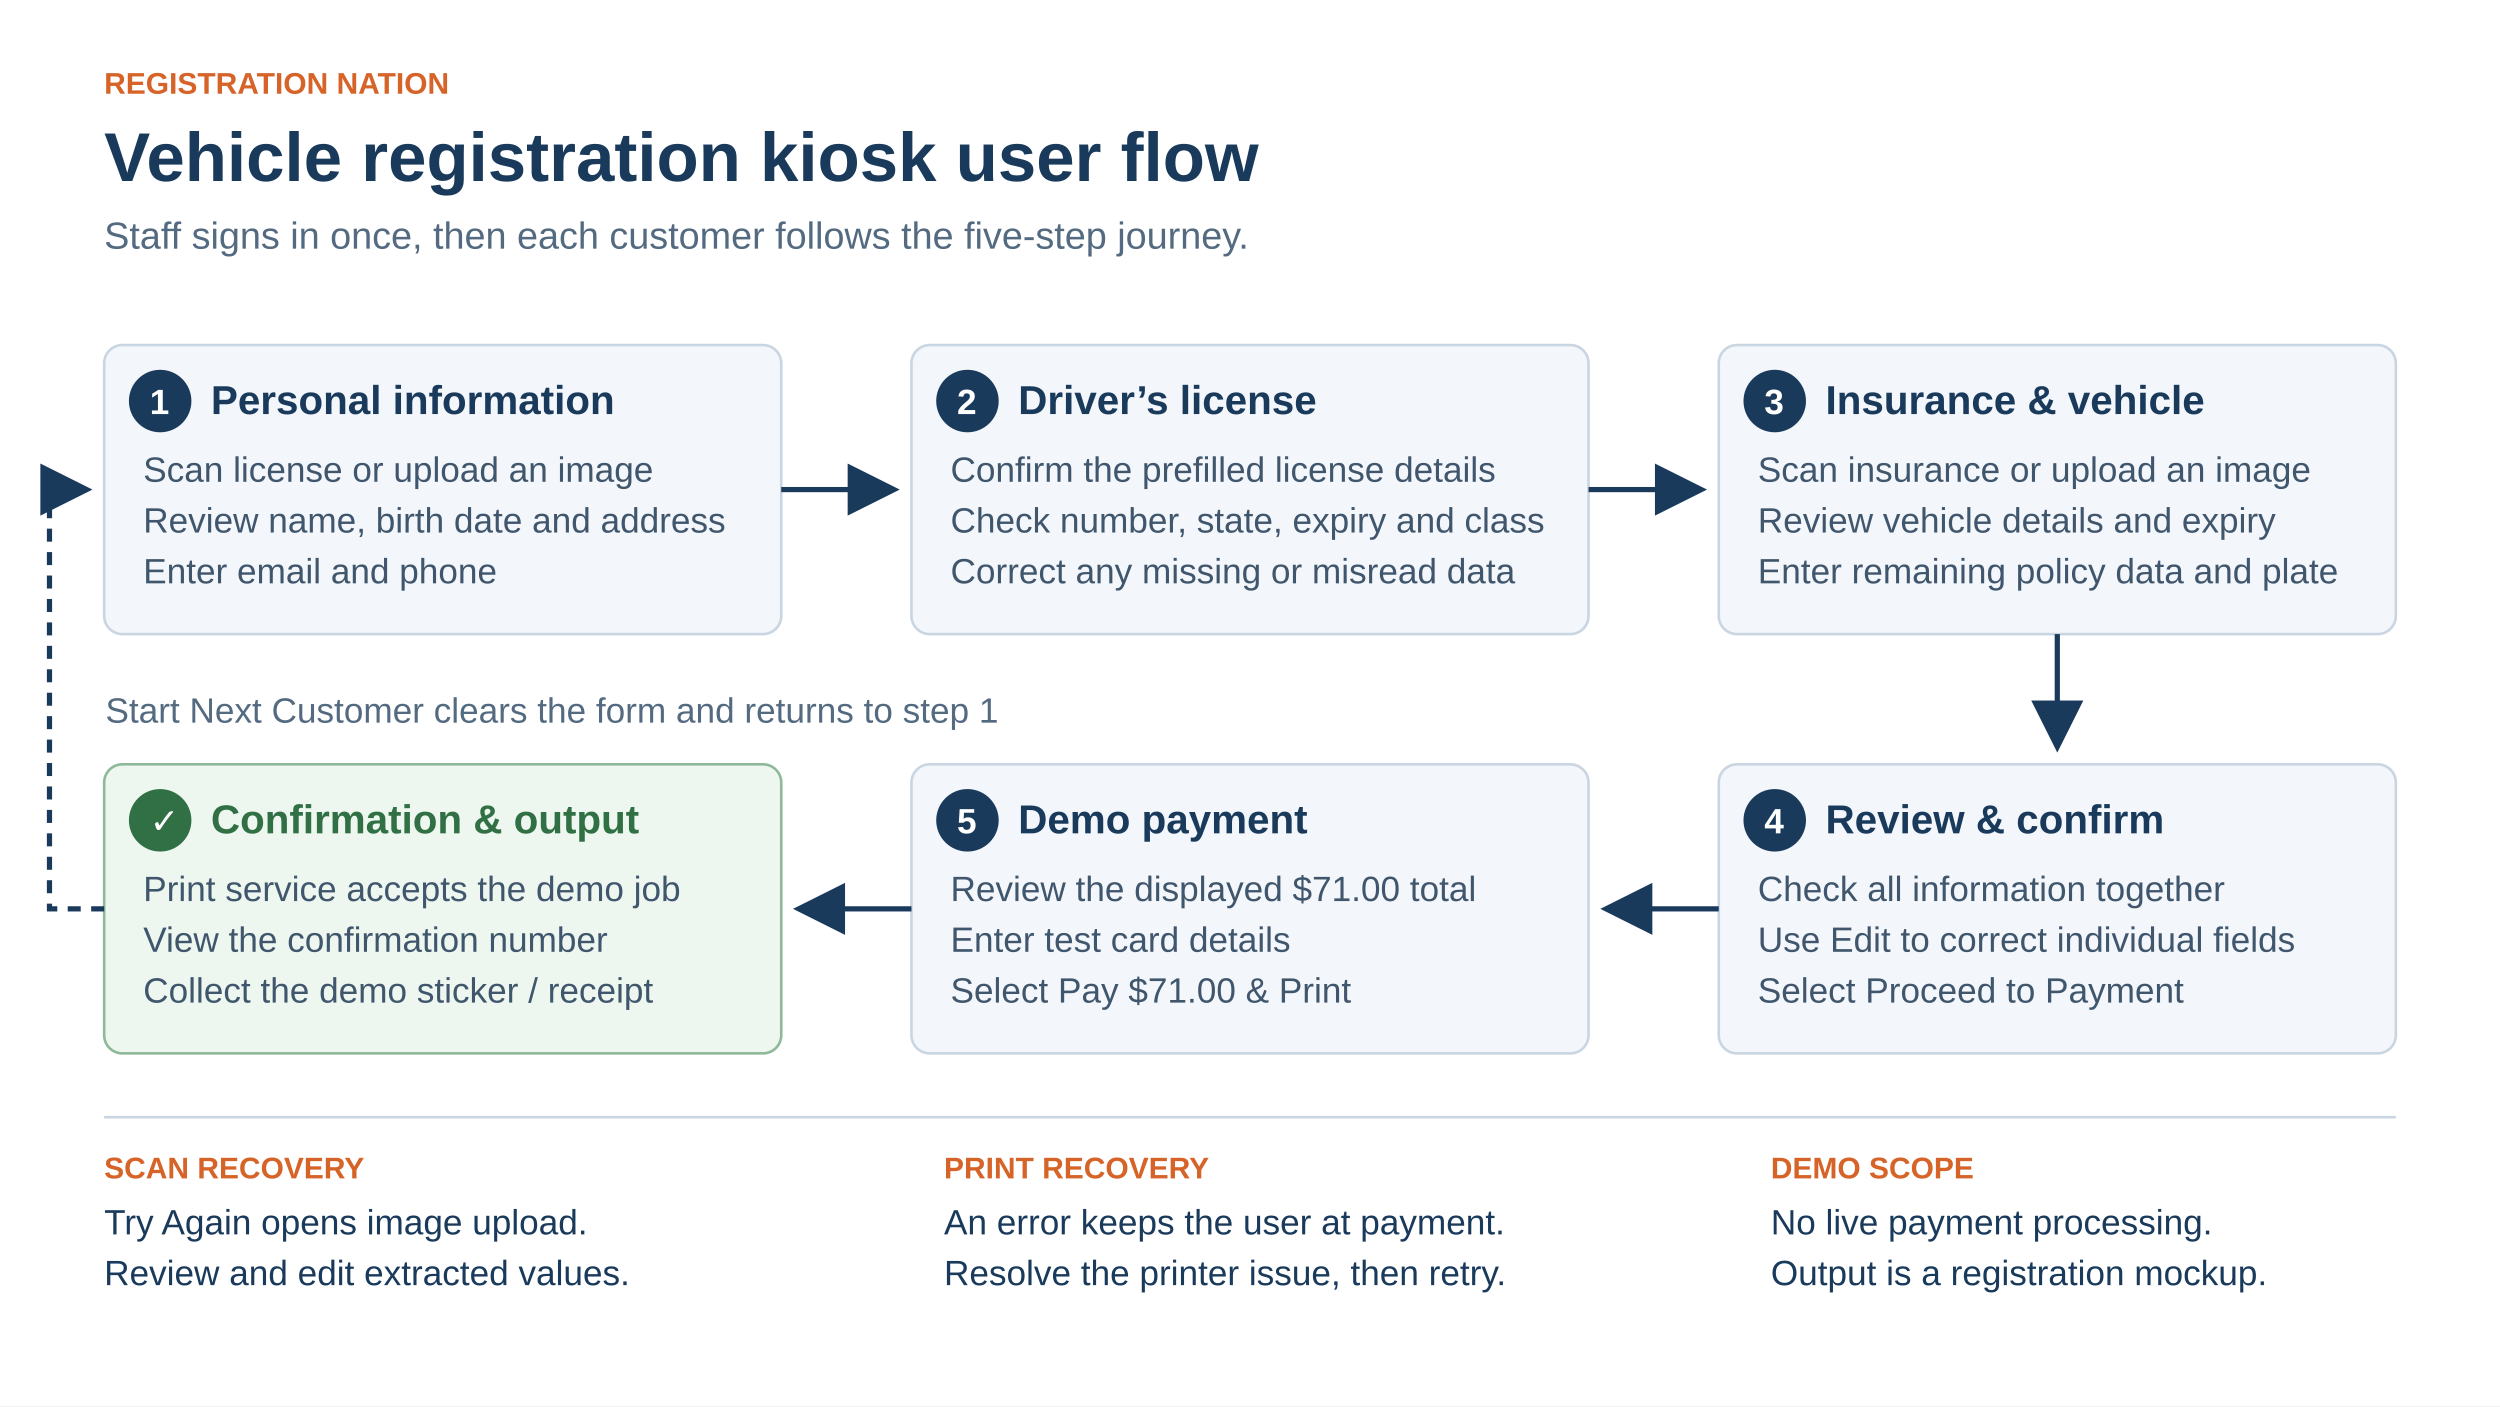
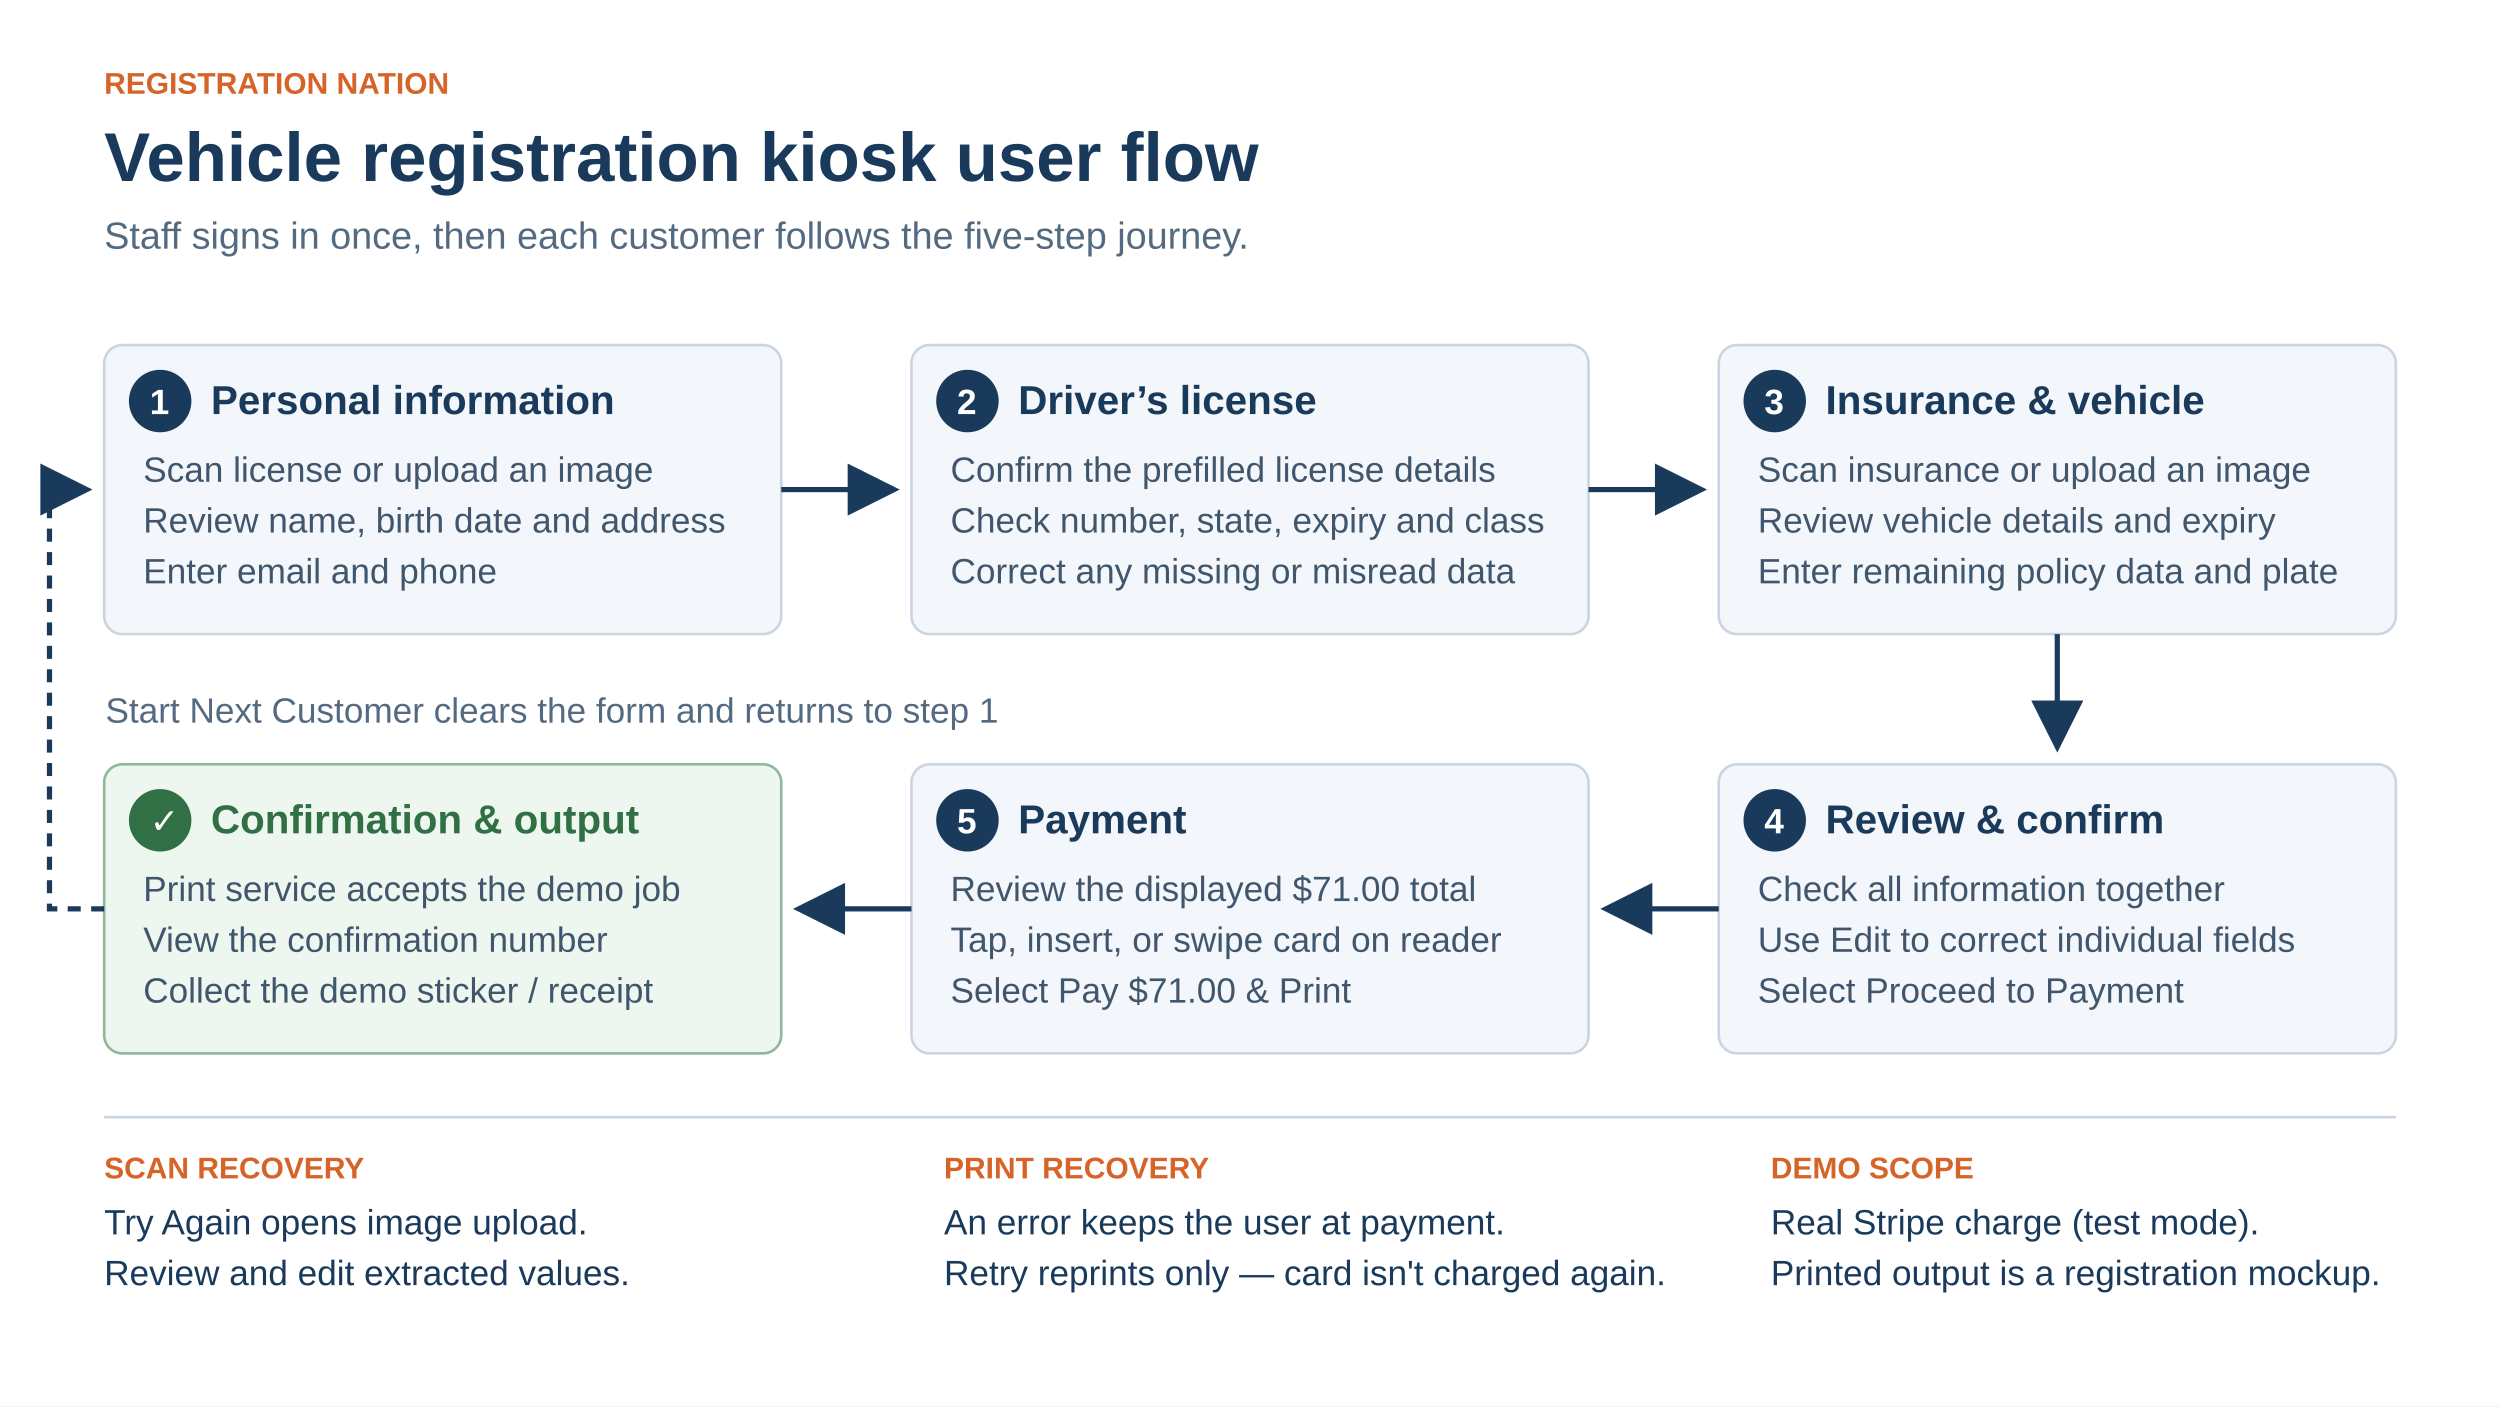
<svg xmlns="http://www.w3.org/2000/svg" width="1920" height="1080" viewBox="0 0 1920 1080">
  <defs>
    <marker id="a" markerWidth="10" markerHeight="10" refX="8" refY="5" orient="auto">
      <path d="M0 0L10 5L0 10" fill="#1a3a5c" />
    </marker>
  </defs>
  <rect width="1920" height="1080" fill="#ffffff" />
  <text x="80" y="72" font-family="Arial, sans-serif" font-size="23" font-weight="700" fill="#d66328">REGISTRATION NATION</text>
  <text x="80" y="139" font-family="Arial, sans-serif" font-size="53" font-weight="700" fill="#1a3a5c">Vehicle registration kiosk user flow</text>
  <text x="80" y="191" font-family="Arial, sans-serif" font-size="29" font-weight="400" fill="#536a80">Staff signs in once, then each customer follows the five-step journey.</text>
  <rect x="80" y="265" width="520" height="222" rx="14" fill="#f3f6fa" stroke="#c9d5e1" stroke-width="2" />
  <circle cx="123" cy="308" r="24" fill="#1a3a5c" />
  <text x="115" y="318" font-family="Arial, sans-serif" font-size="27" font-weight="700" fill="#ffffff">1</text>
  <text x="162" y="318" font-family="Arial, sans-serif" font-size="31" font-weight="700" fill="#1a3a5c">Personal information</text>
  <text x="110" y="370" font-family="Arial, sans-serif" font-size="27" font-weight="400" fill="#40566d">Scan license or upload an image</text>
  <text x="110" y="409" font-family="Arial, sans-serif" font-size="27" font-weight="400" fill="#40566d">Review name, birth date and address</text>
  <text x="110" y="448" font-family="Arial, sans-serif" font-size="27" font-weight="400" fill="#40566d">Enter email and phone</text>
  <rect x="700" y="265" width="520" height="222" rx="14" fill="#f3f6fa" stroke="#c9d5e1" stroke-width="2" />
  <circle cx="743" cy="308" r="24" fill="#1a3a5c" />
  <text x="735" y="318" font-family="Arial, sans-serif" font-size="27" font-weight="700" fill="#ffffff">2</text>
  <text x="782" y="318" font-family="Arial, sans-serif" font-size="31" font-weight="700" fill="#1a3a5c">Driver’s license</text>
  <text x="730" y="370" font-family="Arial, sans-serif" font-size="27" font-weight="400" fill="#40566d">Confirm the prefilled license details</text>
  <text x="730" y="409" font-family="Arial, sans-serif" font-size="27" font-weight="400" fill="#40566d">Check number, state, expiry and class</text>
  <text x="730" y="448" font-family="Arial, sans-serif" font-size="27" font-weight="400" fill="#40566d">Correct any missing or misread data</text>
  <rect x="1320" y="265" width="520" height="222" rx="14" fill="#f3f6fa" stroke="#c9d5e1" stroke-width="2" />
  <circle cx="1363" cy="308" r="24" fill="#1a3a5c" />
  <text x="1355" y="318" font-family="Arial, sans-serif" font-size="27" font-weight="700" fill="#ffffff">3</text>
  <text x="1402" y="318" font-family="Arial, sans-serif" font-size="31" font-weight="700" fill="#1a3a5c">Insurance &amp; vehicle</text>
  <text x="1350" y="370" font-family="Arial, sans-serif" font-size="27" font-weight="400" fill="#40566d">Scan insurance or upload an image</text>
  <text x="1350" y="409" font-family="Arial, sans-serif" font-size="27" font-weight="400" fill="#40566d">Review vehicle details and expiry</text>
  <text x="1350" y="448" font-family="Arial, sans-serif" font-size="27" font-weight="400" fill="#40566d">Enter remaining policy data and plate</text>
  <rect x="1320" y="587" width="520" height="222" rx="14" fill="#f3f6fa" stroke="#c9d5e1" stroke-width="2" />
  <circle cx="1363" cy="630" r="24" fill="#1a3a5c" />
  <text x="1355" y="640" font-family="Arial, sans-serif" font-size="27" font-weight="700" fill="#ffffff">4</text>
  <text x="1402" y="640" font-family="Arial, sans-serif" font-size="31" font-weight="700" fill="#1a3a5c">Review &amp; confirm</text>
  <text x="1350" y="692" font-family="Arial, sans-serif" font-size="27" font-weight="400" fill="#40566d">Check all information together</text>
  <text x="1350" y="731" font-family="Arial, sans-serif" font-size="27" font-weight="400" fill="#40566d">Use Edit to correct individual fields</text>
  <text x="1350" y="770" font-family="Arial, sans-serif" font-size="27" font-weight="400" fill="#40566d">Select Proceed to Payment</text>
  <rect x="700" y="587" width="520" height="222" rx="14" fill="#f3f6fa" stroke="#c9d5e1" stroke-width="2" />
  <circle cx="743" cy="630" r="24" fill="#1a3a5c" />
  <text x="735" y="640" font-family="Arial, sans-serif" font-size="27" font-weight="700" fill="#ffffff">5</text>
-   <text x="782" y="640" font-family="Arial, sans-serif" font-size="31" font-weight="700" fill="#1a3a5c">Demo payment</text>
+   <text x="782" y="640" font-family="Arial, sans-serif" font-size="31" font-weight="700" fill="#1a3a5c">Payment</text>
  <text x="730" y="692" font-family="Arial, sans-serif" font-size="27" font-weight="400" fill="#40566d">Review the displayed $71.00 total</text>
-   <text x="730" y="731" font-family="Arial, sans-serif" font-size="27" font-weight="400" fill="#40566d">Enter test card details</text>
+   <text x="730" y="731" font-family="Arial, sans-serif" font-size="27" font-weight="400" fill="#40566d">Tap, insert, or swipe card on reader</text>
  <text x="730" y="770" font-family="Arial, sans-serif" font-size="27" font-weight="400" fill="#40566d">Select Pay $71.00 &amp; Print</text>
  <rect x="80" y="587" width="520" height="222" rx="14" fill="#eef7ef" stroke="#8db99a" stroke-width="2" />
  <circle cx="123" cy="630" r="24" fill="#307044" />
  <text x="115" y="640" font-family="Arial, sans-serif" font-size="27" font-weight="700" fill="#ffffff">✓</text>
  <text x="162" y="640" font-family="Arial, sans-serif" font-size="31" font-weight="700" fill="#307044">Confirmation &amp; output</text>
  <text x="110" y="692" font-family="Arial, sans-serif" font-size="27" font-weight="400" fill="#40566d">Print service accepts the demo job</text>
  <text x="110" y="731" font-family="Arial, sans-serif" font-size="27" font-weight="400" fill="#40566d">View the confirmation number</text>
  <text x="110" y="770" font-family="Arial, sans-serif" font-size="27" font-weight="400" fill="#40566d">Collect the demo sticker / receipt</text>
  <path d="M600 376H683" fill="none" stroke="#1a3a5c" stroke-width="4" marker-end="url(#a)" />
  <path d="M1220 376H1303" fill="none" stroke="#1a3a5c" stroke-width="4" marker-end="url(#a)" />
  <path d="M1580 487V570" fill="none" stroke="#1a3a5c" stroke-width="4" marker-end="url(#a)" />
  <path d="M1320 698H1237" fill="none" stroke="#1a3a5c" stroke-width="4" marker-end="url(#a)" />
  <path d="M700 698H617" fill="none" stroke="#1a3a5c" stroke-width="4" marker-end="url(#a)" />
  <path d="M80 698H38V376H63" fill="none" stroke="#1a3a5c" stroke-width="4" stroke-dasharray="10 8" marker-end="url(#a)" />
  <text x="81" y="555" font-family="Arial, sans-serif" font-size="27" font-weight="400" fill="#536a80">Start Next Customer clears the form and returns to step 1</text>
  <line x1="80" y1="858" x2="1840" y2="858" stroke="#c9d5e1" stroke-width="2" />
  <text x="80" y="905" font-family="Arial, sans-serif" font-size="23" font-weight="700" fill="#d66328">SCAN RECOVERY</text>
  <text x="80" y="948" font-family="Arial, sans-serif" font-size="27" font-weight="400" fill="#1a3a5c">Try Again opens image upload.</text>
  <text x="80" y="987" font-family="Arial, sans-serif" font-size="27" font-weight="400" fill="#1a3a5c">Review and edit extracted values.</text>
  <text x="725" y="905" font-family="Arial, sans-serif" font-size="23" font-weight="700" fill="#d66328">PRINT RECOVERY</text>
  <text x="725" y="948" font-family="Arial, sans-serif" font-size="27" font-weight="400" fill="#1a3a5c">An error keeps the user at payment.</text>
-   <text x="725" y="987" font-family="Arial, sans-serif" font-size="27" font-weight="400" fill="#1a3a5c">Resolve the printer issue, then retry.</text>
+   <text x="725" y="987" font-family="Arial, sans-serif" font-size="27" font-weight="400" fill="#1a3a5c">Retry reprints only — card isn't charged again.</text>
  <text x="1360" y="905" font-family="Arial, sans-serif" font-size="23" font-weight="700" fill="#d66328">DEMO SCOPE</text>
-   <text x="1360" y="948" font-family="Arial, sans-serif" font-size="27" font-weight="400" fill="#1a3a5c">No live payment processing.</text>
-   <text x="1360" y="987" font-family="Arial, sans-serif" font-size="27" font-weight="400" fill="#1a3a5c">Output is a registration mockup.</text>
+   <text x="1360" y="948" font-family="Arial, sans-serif" font-size="27" font-weight="400" fill="#1a3a5c">Real Stripe charge (test mode).</text>
+   <text x="1360" y="987" font-family="Arial, sans-serif" font-size="27" font-weight="400" fill="#1a3a5c">Printed output is a registration mockup.</text>
</svg>
